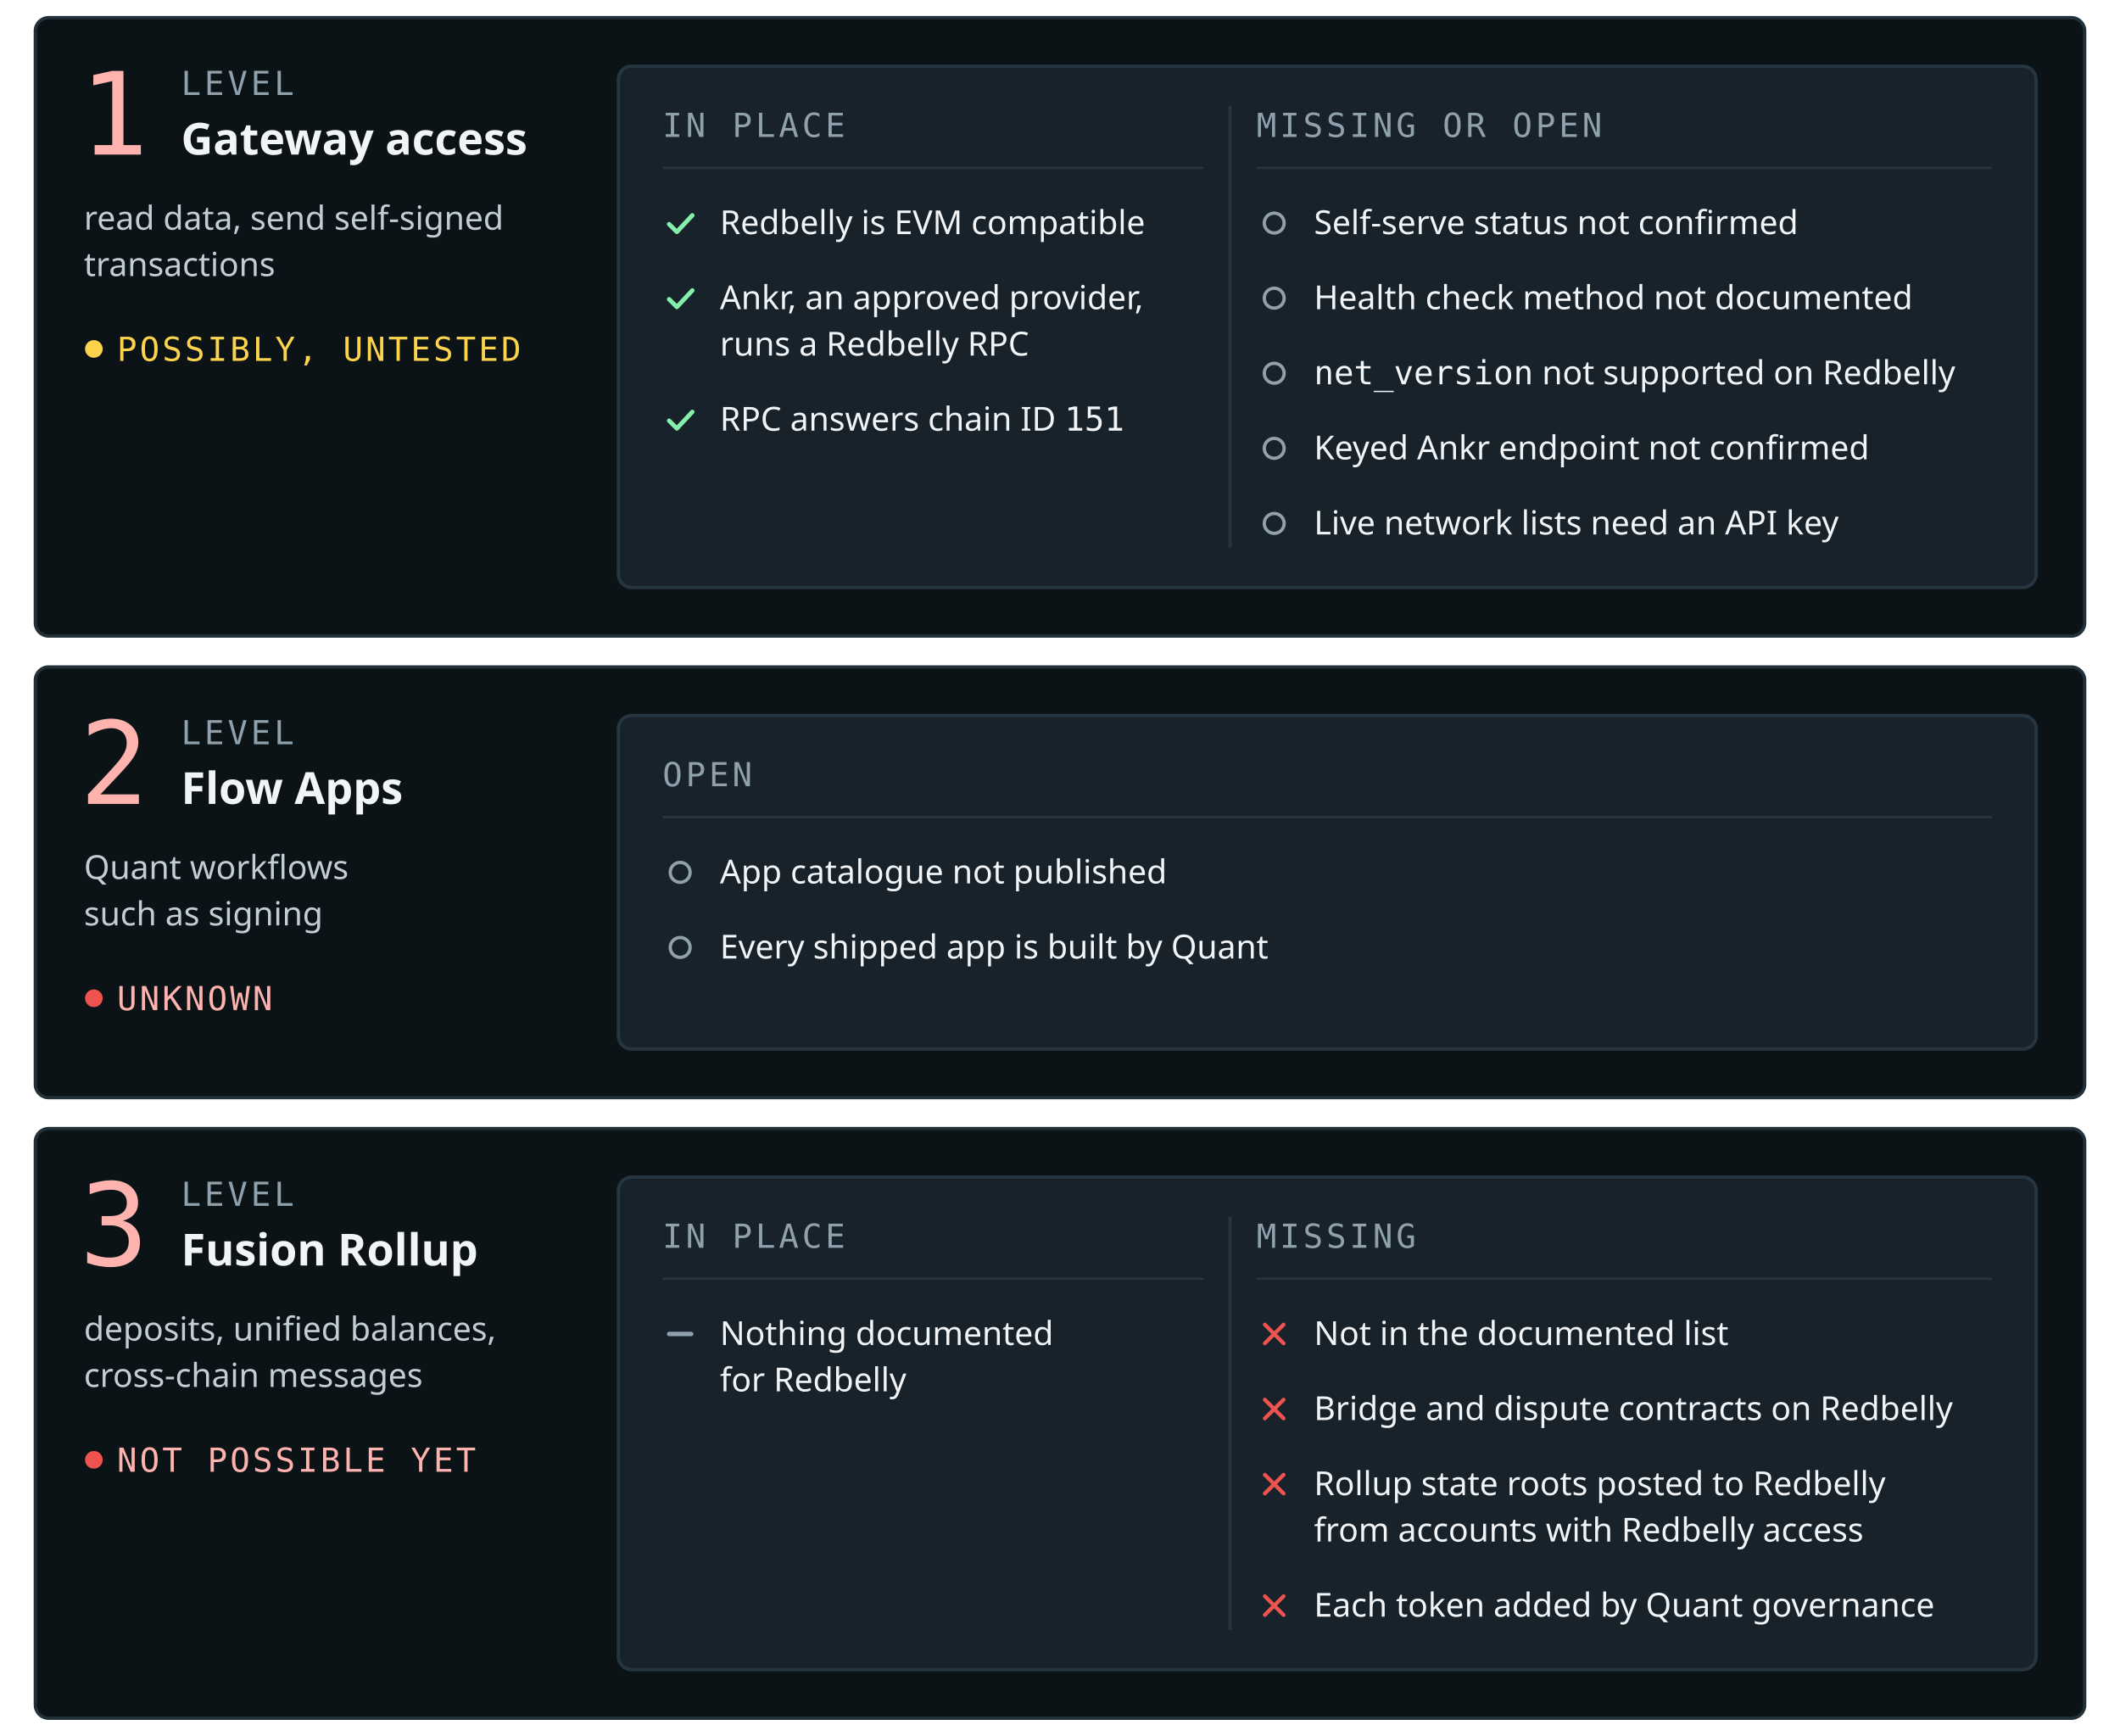
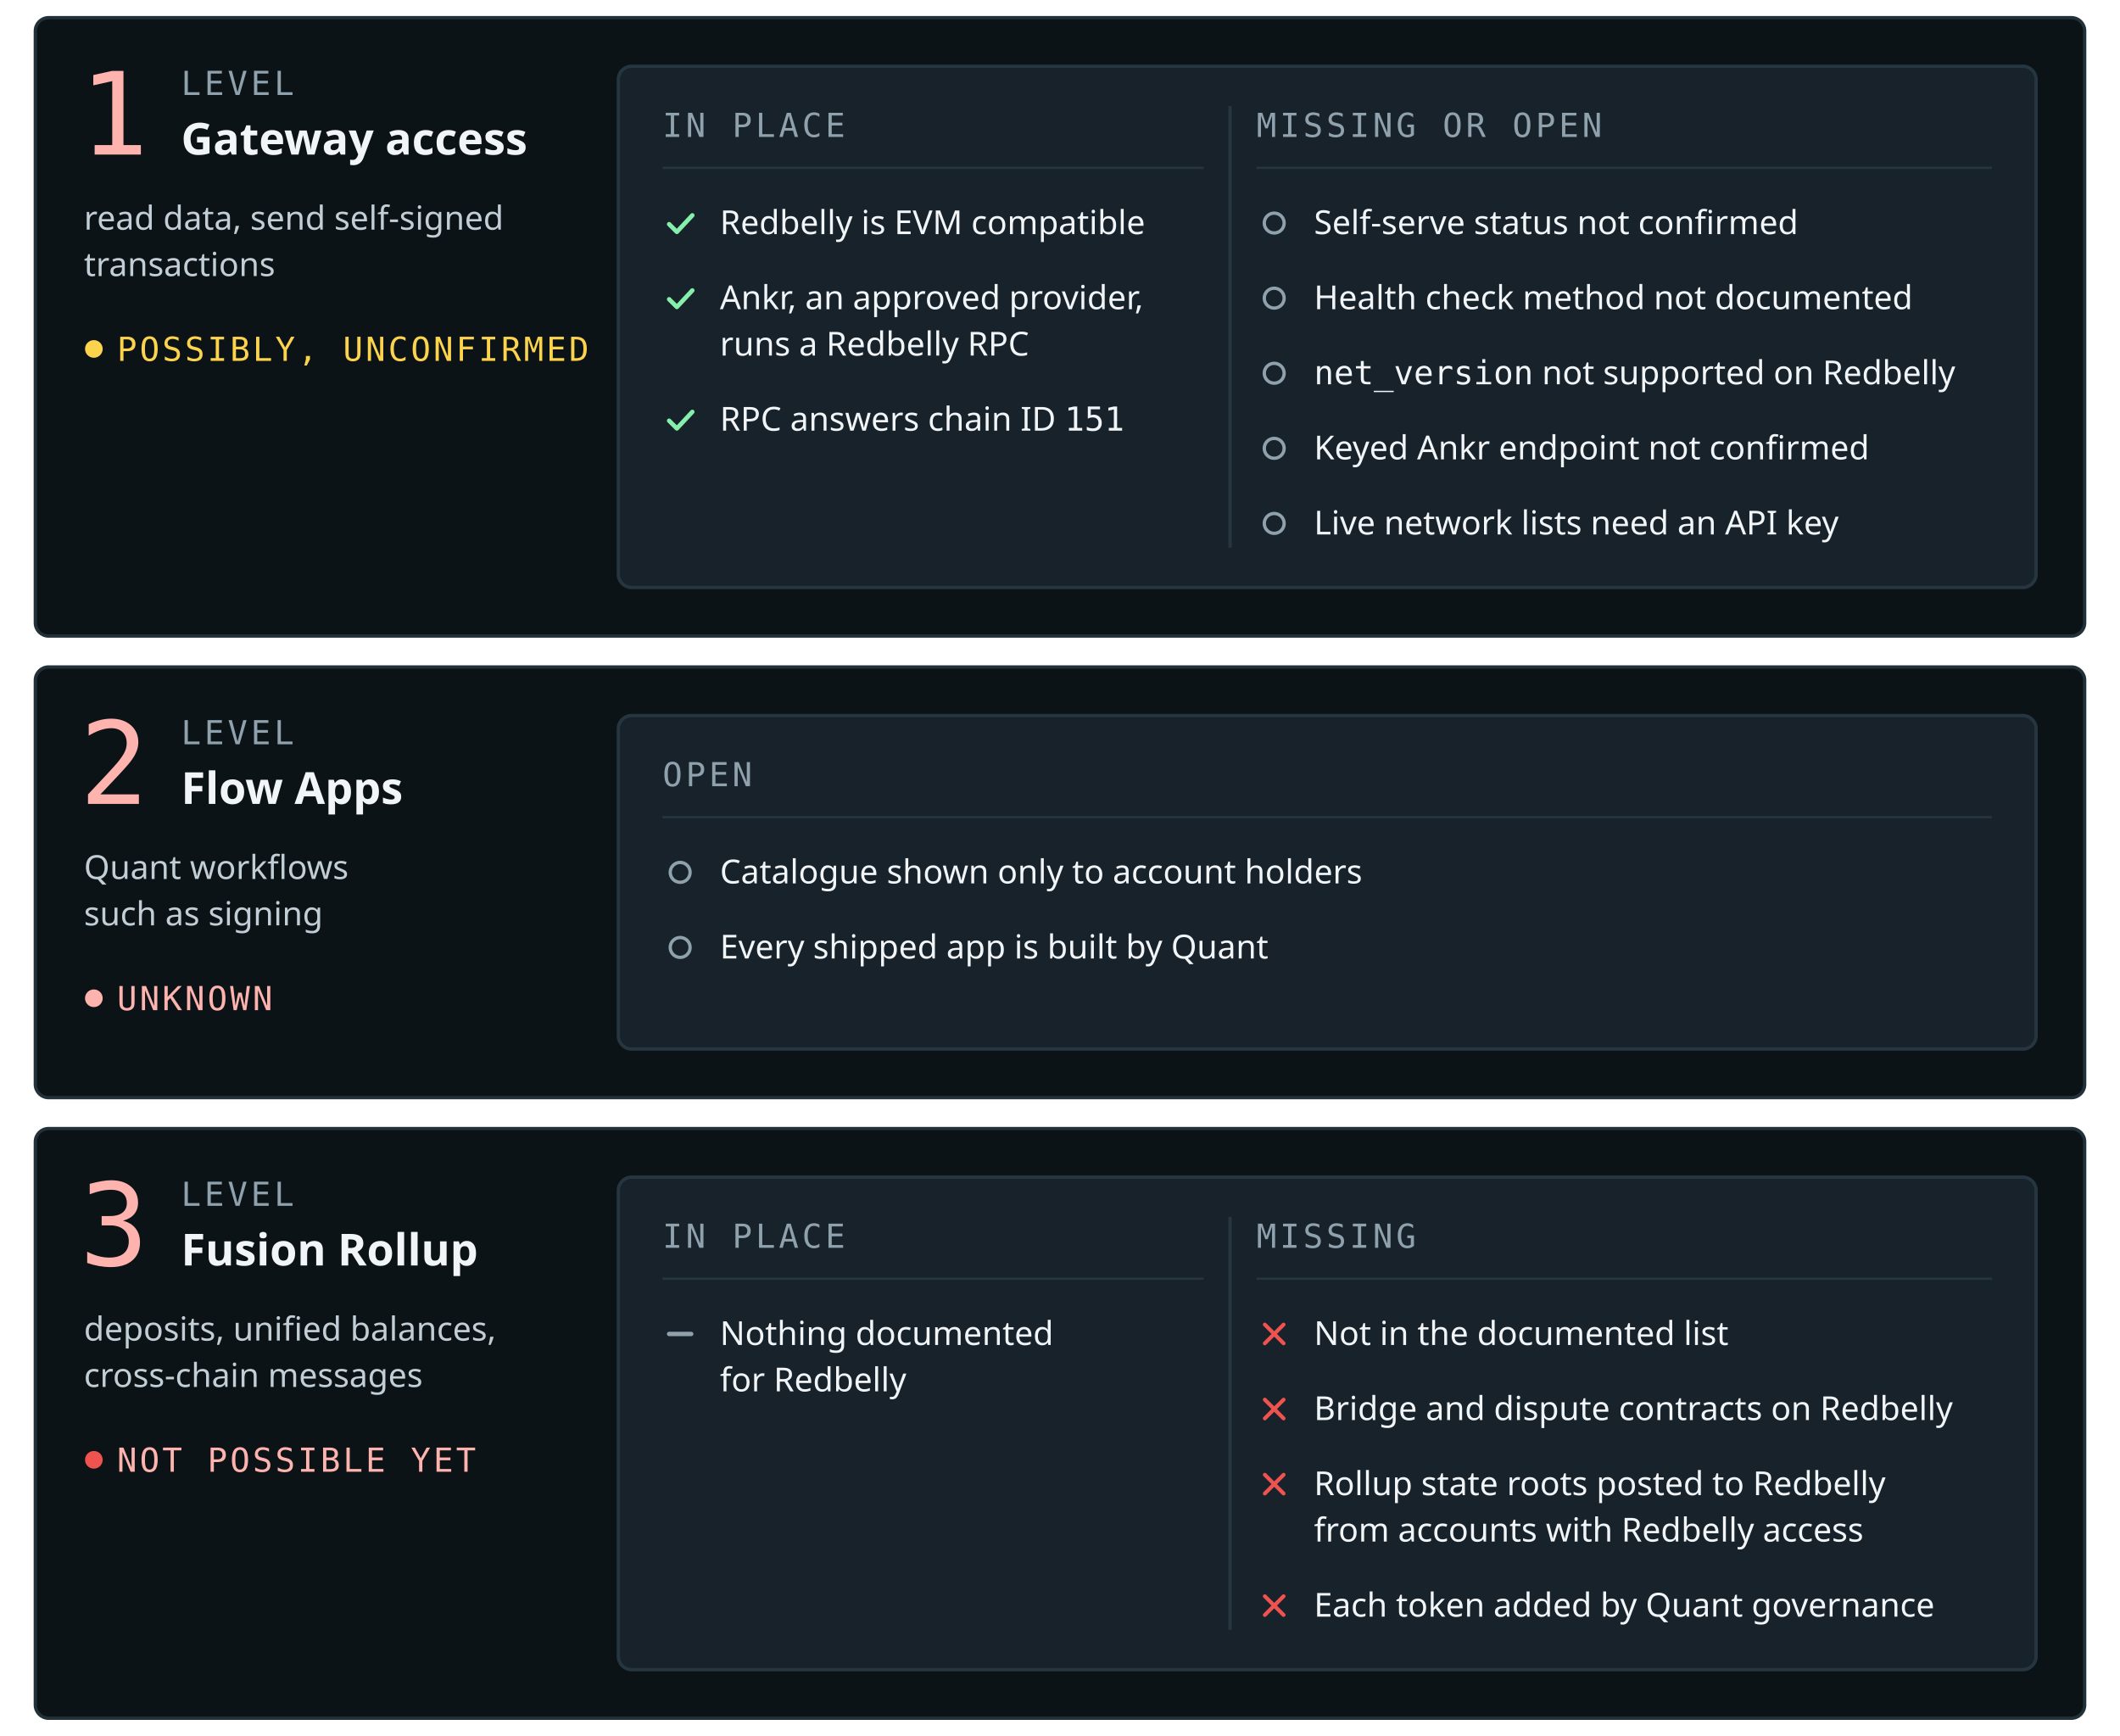
<svg xmlns="http://www.w3.org/2000/svg" viewBox="0 0 960 786" role="img" aria-labelledby="levels-w-title levels-w-desc">
  <rect x="16" y="8" width="928" height="280" rx="6" fill="#0c1317" stroke="#223039" stroke-width="1.5" />
  <text x="36" y="70" font-family="JetBrains Mono, monospace" font-size="52" font-weight="500" fill="#ffb3ae">1</text>
  <text x="82" y="43" font-family="JetBrains Mono, monospace" font-size="15" font-weight="500" fill="#8fa1ad" letter-spacing="1.5">LEVEL</text>
  <text x="82" y="70" font-family="Be Vietnam Pro, sans-serif" font-size="20" font-weight="700" fill="#f1f5f8">Gateway access</text>
  <text font-family="Be Vietnam Pro, sans-serif" font-size="15" font-weight="400" fill="#c2ced6">
    <tspan x="38" y="104">read data, send self-signed</tspan>
    <tspan x="38" dy="21">transactions</tspan>
  </text>
  <circle cx="42.5" cy="158.0" r="4" fill="#FCD34D" />
-   <text x="53" y="163.4" font-family="JetBrains Mono, monospace" font-size="15" font-weight="500" fill="#FCD34D" letter-spacing="1.2">POSSIBLY, UNTESTED</text>
+   <text x="53" y="163.4" font-family="JetBrains Mono, monospace" font-size="15" font-weight="500" fill="#FCD34D" letter-spacing="1.2">POSSIBLY, UNCONFIRMED</text>
  <rect x="280" y="30" width="642" height="236" rx="6" fill="#17222a" stroke="#263641" stroke-width="1.5" />
  <line x1="557" y1="48" x2="557" y2="248" stroke="#263641" stroke-width="1.5" />
  <text x="300" y="62" font-family="JetBrains Mono, monospace" font-size="15" font-weight="500" fill="#8fa1ad" letter-spacing="1.5">IN PLACE</text>
  <line x1="300" y1="76" x2="545" y2="76" stroke="#263641" stroke-width="1" />
  <path d="M303 101.5 l3.5 3.5 l7 -7.5" fill="none" stroke="#86EFAC" stroke-width="2" stroke-linecap="round" stroke-linejoin="round" />
  <text font-family="Be Vietnam Pro, sans-serif" font-size="15" font-weight="400" fill="#f1f5f8">
    <tspan x="326" y="106">Redbelly is EVM compatible</tspan>
  </text>
  <path d="M303 135.5 l3.5 3.5 l7 -7.5" fill="none" stroke="#86EFAC" stroke-width="2" stroke-linecap="round" stroke-linejoin="round" />
  <text font-family="Be Vietnam Pro, sans-serif" font-size="15" font-weight="400" fill="#f1f5f8">
    <tspan x="326" y="140">Ankr, an approved provider,</tspan>
    <tspan x="326" dy="21">runs a Redbelly RPC</tspan>
  </text>
  <path d="M303 190.5 l3.5 3.5 l7 -7.5" fill="none" stroke="#86EFAC" stroke-width="2" stroke-linecap="round" stroke-linejoin="round" />
  <text font-family="Be Vietnam Pro, sans-serif" font-size="15" font-weight="400" fill="#f1f5f8">
    <tspan x="326" y="195">RPC answers chain ID <tspan font-family="JetBrains Mono, monospace" font-weight="500">151</tspan>
    </tspan>
  </text>
  <text x="569" y="62" font-family="JetBrains Mono, monospace" font-size="15" font-weight="500" fill="#8fa1ad" letter-spacing="1.5">MISSING OR OPEN</text>
  <line x1="569" y1="76" x2="902" y2="76" stroke="#263641" stroke-width="1" />
  <circle cx="577" cy="101" r="4.5" fill="none" stroke="#8fa1ad" stroke-width="1.5" />
  <text font-family="Be Vietnam Pro, sans-serif" font-size="15" font-weight="400" fill="#f1f5f8">
    <tspan x="595" y="106">Self-serve status not confirmed</tspan>
  </text>
  <circle cx="577" cy="135" r="4.5" fill="none" stroke="#8fa1ad" stroke-width="1.5" />
  <text font-family="Be Vietnam Pro, sans-serif" font-size="15" font-weight="400" fill="#f1f5f8">
    <tspan x="595" y="140">Health check method not documented</tspan>
  </text>
  <circle cx="577" cy="169" r="4.5" fill="none" stroke="#8fa1ad" stroke-width="1.5" />
  <text font-family="Be Vietnam Pro, sans-serif" font-size="15" font-weight="400" fill="#f1f5f8">
    <tspan x="595" y="174">
      <tspan font-family="JetBrains Mono, monospace" font-weight="500">net_version</tspan> not supported on Redbelly</tspan>
  </text>
  <circle cx="577" cy="203" r="4.5" fill="none" stroke="#8fa1ad" stroke-width="1.5" />
  <text font-family="Be Vietnam Pro, sans-serif" font-size="15" font-weight="400" fill="#f1f5f8">
    <tspan x="595" y="208">Keyed Ankr endpoint not confirmed</tspan>
  </text>
  <circle cx="577" cy="237" r="4.5" fill="none" stroke="#8fa1ad" stroke-width="1.5" />
  <text font-family="Be Vietnam Pro, sans-serif" font-size="15" font-weight="400" fill="#f1f5f8">
    <tspan x="595" y="242">Live network lists need an API key</tspan>
  </text>
  <g transform="translate(0 34)">
    <rect x="16" y="268" width="928" height="195" rx="6" fill="#0c1317" stroke="#223039" stroke-width="1.5" />
    <text x="36" y="330" font-family="JetBrains Mono, monospace" font-size="52" font-weight="500" fill="#ffb3ae">2</text>
    <text x="82" y="303" font-family="JetBrains Mono, monospace" font-size="15" font-weight="500" fill="#8fa1ad" letter-spacing="1.5">LEVEL</text>
    <text x="82" y="330" font-family="Be Vietnam Pro, sans-serif" font-size="20" font-weight="700" fill="#f1f5f8">Flow Apps</text>
    <text font-family="Be Vietnam Pro, sans-serif" font-size="15" font-weight="400" fill="#c2ced6">
      <tspan x="38" y="364">Quant workflows</tspan>
      <tspan x="38" dy="21">such as signing</tspan>
    </text>
-     <circle cx="42.5" cy="418.0" r="4" fill="#EF5350" />
+     <circle cx="42.5" cy="418.0" r="4" fill="#ffb3ae" />
    <text x="53" y="423.4" font-family="JetBrains Mono, monospace" font-size="15" font-weight="500" fill="#ffb3ae" letter-spacing="1.2">UNKNOWN</text>
    <rect x="280" y="290" width="642" height="151" rx="6" fill="#17222a" stroke="#263641" stroke-width="1.5" />
    <text x="300" y="322" font-family="JetBrains Mono, monospace" font-size="15" font-weight="500" fill="#8fa1ad" letter-spacing="1.5">OPEN</text>
    <line x1="300" y1="336" x2="902" y2="336" stroke="#263641" stroke-width="1" />
    <circle cx="308" cy="361" r="4.5" fill="none" stroke="#8fa1ad" stroke-width="1.5" />
    <text font-family="Be Vietnam Pro, sans-serif" font-size="15" font-weight="400" fill="#f1f5f8">
-       <tspan x="326" y="366">App catalogue not published</tspan>
+       <tspan x="326" y="366">Catalogue shown only to account holders</tspan>
    </text>
    <circle cx="308" cy="395" r="4.5" fill="none" stroke="#8fa1ad" stroke-width="1.5" />
    <text font-family="Be Vietnam Pro, sans-serif" font-size="15" font-weight="400" fill="#f1f5f8">
      <tspan x="326" y="400">Every shipped app is built by Quant</tspan>
    </text>
    <rect x="16" y="477" width="928" height="267" rx="6" fill="#0c1317" stroke="#223039" stroke-width="1.5" />
    <text x="36" y="539" font-family="JetBrains Mono, monospace" font-size="52" font-weight="500" fill="#ffb3ae">3</text>
    <text x="82" y="512" font-family="JetBrains Mono, monospace" font-size="15" font-weight="500" fill="#8fa1ad" letter-spacing="1.5">LEVEL</text>
    <text x="82" y="539" font-family="Be Vietnam Pro, sans-serif" font-size="20" font-weight="700" fill="#f1f5f8">Fusion Rollup</text>
    <text font-family="Be Vietnam Pro, sans-serif" font-size="15" font-weight="400" fill="#c2ced6">
      <tspan x="38" y="573">deposits, unified balances,</tspan>
      <tspan x="38" dy="21">cross-chain messages</tspan>
    </text>
    <circle cx="42.5" cy="627.0" r="4" fill="#EF5350" />
    <text x="53" y="632.4" font-family="JetBrains Mono, monospace" font-size="15" font-weight="500" fill="#ffb3ae" letter-spacing="1.2">NOT POSSIBLE YET</text>
    <rect x="280" y="499" width="642" height="223" rx="6" fill="#17222a" stroke="#263641" stroke-width="1.5" />
    <line x1="557" y1="517" x2="557" y2="704" stroke="#263641" stroke-width="1.5" />
    <text x="300" y="531" font-family="JetBrains Mono, monospace" font-size="15" font-weight="500" fill="#8fa1ad" letter-spacing="1.5">IN PLACE</text>
    <line x1="300" y1="545" x2="545" y2="545" stroke="#263641" stroke-width="1" />
    <line x1="303" y1="570" x2="313" y2="570" stroke="#8fa1ad" stroke-width="2" stroke-linecap="round" />
    <text font-family="Be Vietnam Pro, sans-serif" font-size="15" font-weight="400" fill="#f1f5f8">
      <tspan x="326" y="575">Nothing documented</tspan>
      <tspan x="326" dy="21">for Redbelly</tspan>
    </text>
    <text x="569" y="531" font-family="JetBrains Mono, monospace" font-size="15" font-weight="500" fill="#8fa1ad" letter-spacing="1.5">MISSING</text>
    <line x1="569" y1="545" x2="902" y2="545" stroke="#263641" stroke-width="1" />
    <path d="M572.75 565.75 L581.25 574.25 M581.25 565.75 L572.75 574.25" fill="none" stroke="#EF5350" stroke-width="1.75" stroke-linecap="round" />
    <text font-family="Be Vietnam Pro, sans-serif" font-size="15" font-weight="400" fill="#f1f5f8">
      <tspan x="595" y="575">Not in the documented list</tspan>
    </text>
    <path d="M572.75 599.75 L581.25 608.25 M581.25 599.75 L572.75 608.25" fill="none" stroke="#EF5350" stroke-width="1.75" stroke-linecap="round" />
    <text font-family="Be Vietnam Pro, sans-serif" font-size="15" font-weight="400" fill="#f1f5f8">
      <tspan x="595" y="609">Bridge and dispute contracts on Redbelly</tspan>
    </text>
    <path d="M572.75 633.75 L581.25 642.25 M581.25 633.75 L572.75 642.25" fill="none" stroke="#EF5350" stroke-width="1.75" stroke-linecap="round" />
    <text font-family="Be Vietnam Pro, sans-serif" font-size="15" font-weight="400" fill="#f1f5f8">
      <tspan x="595" y="643">Rollup state roots posted to Redbelly</tspan>
      <tspan x="595" dy="21">from accounts with Redbelly access</tspan>
    </text>
    <path d="M572.75 688.75 L581.25 697.25 M581.25 688.75 L572.75 697.25" fill="none" stroke="#EF5350" stroke-width="1.75" stroke-linecap="round" />
    <text font-family="Be Vietnam Pro, sans-serif" font-size="15" font-weight="400" fill="#f1f5f8">
      <tspan x="595" y="698">Each token added by Quant governance</tspan>
    </text>
  </g>
</svg>
